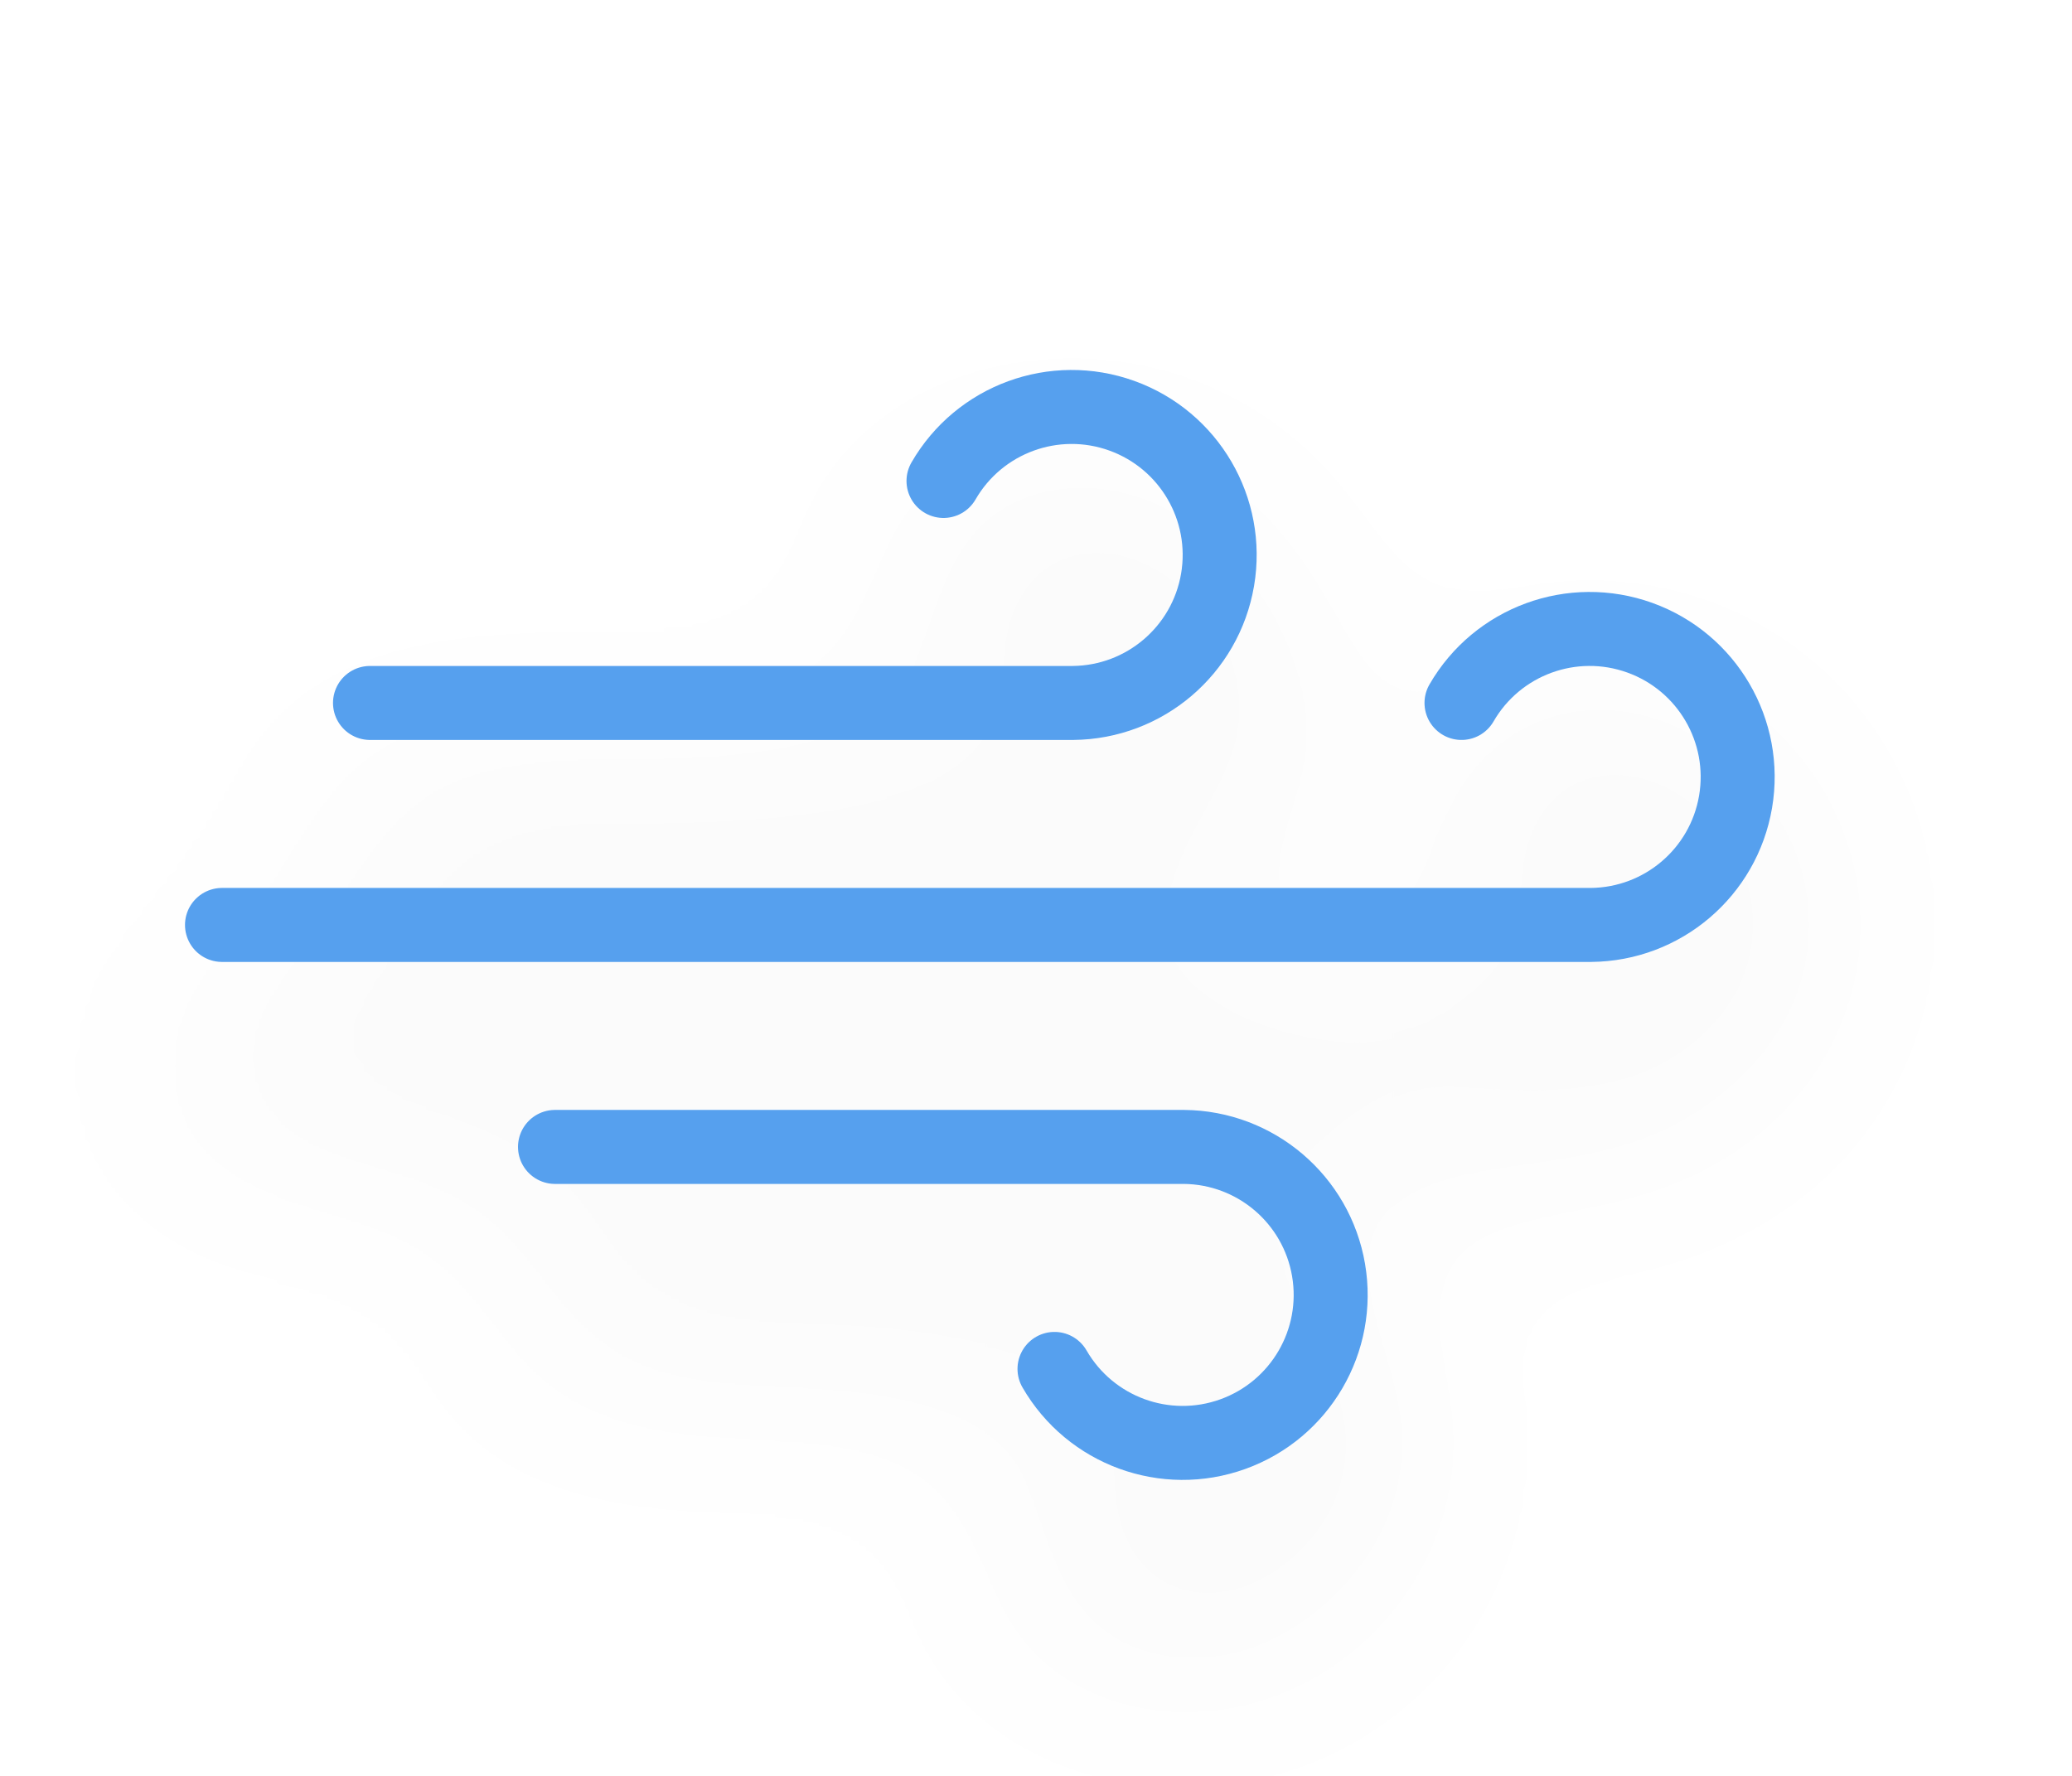
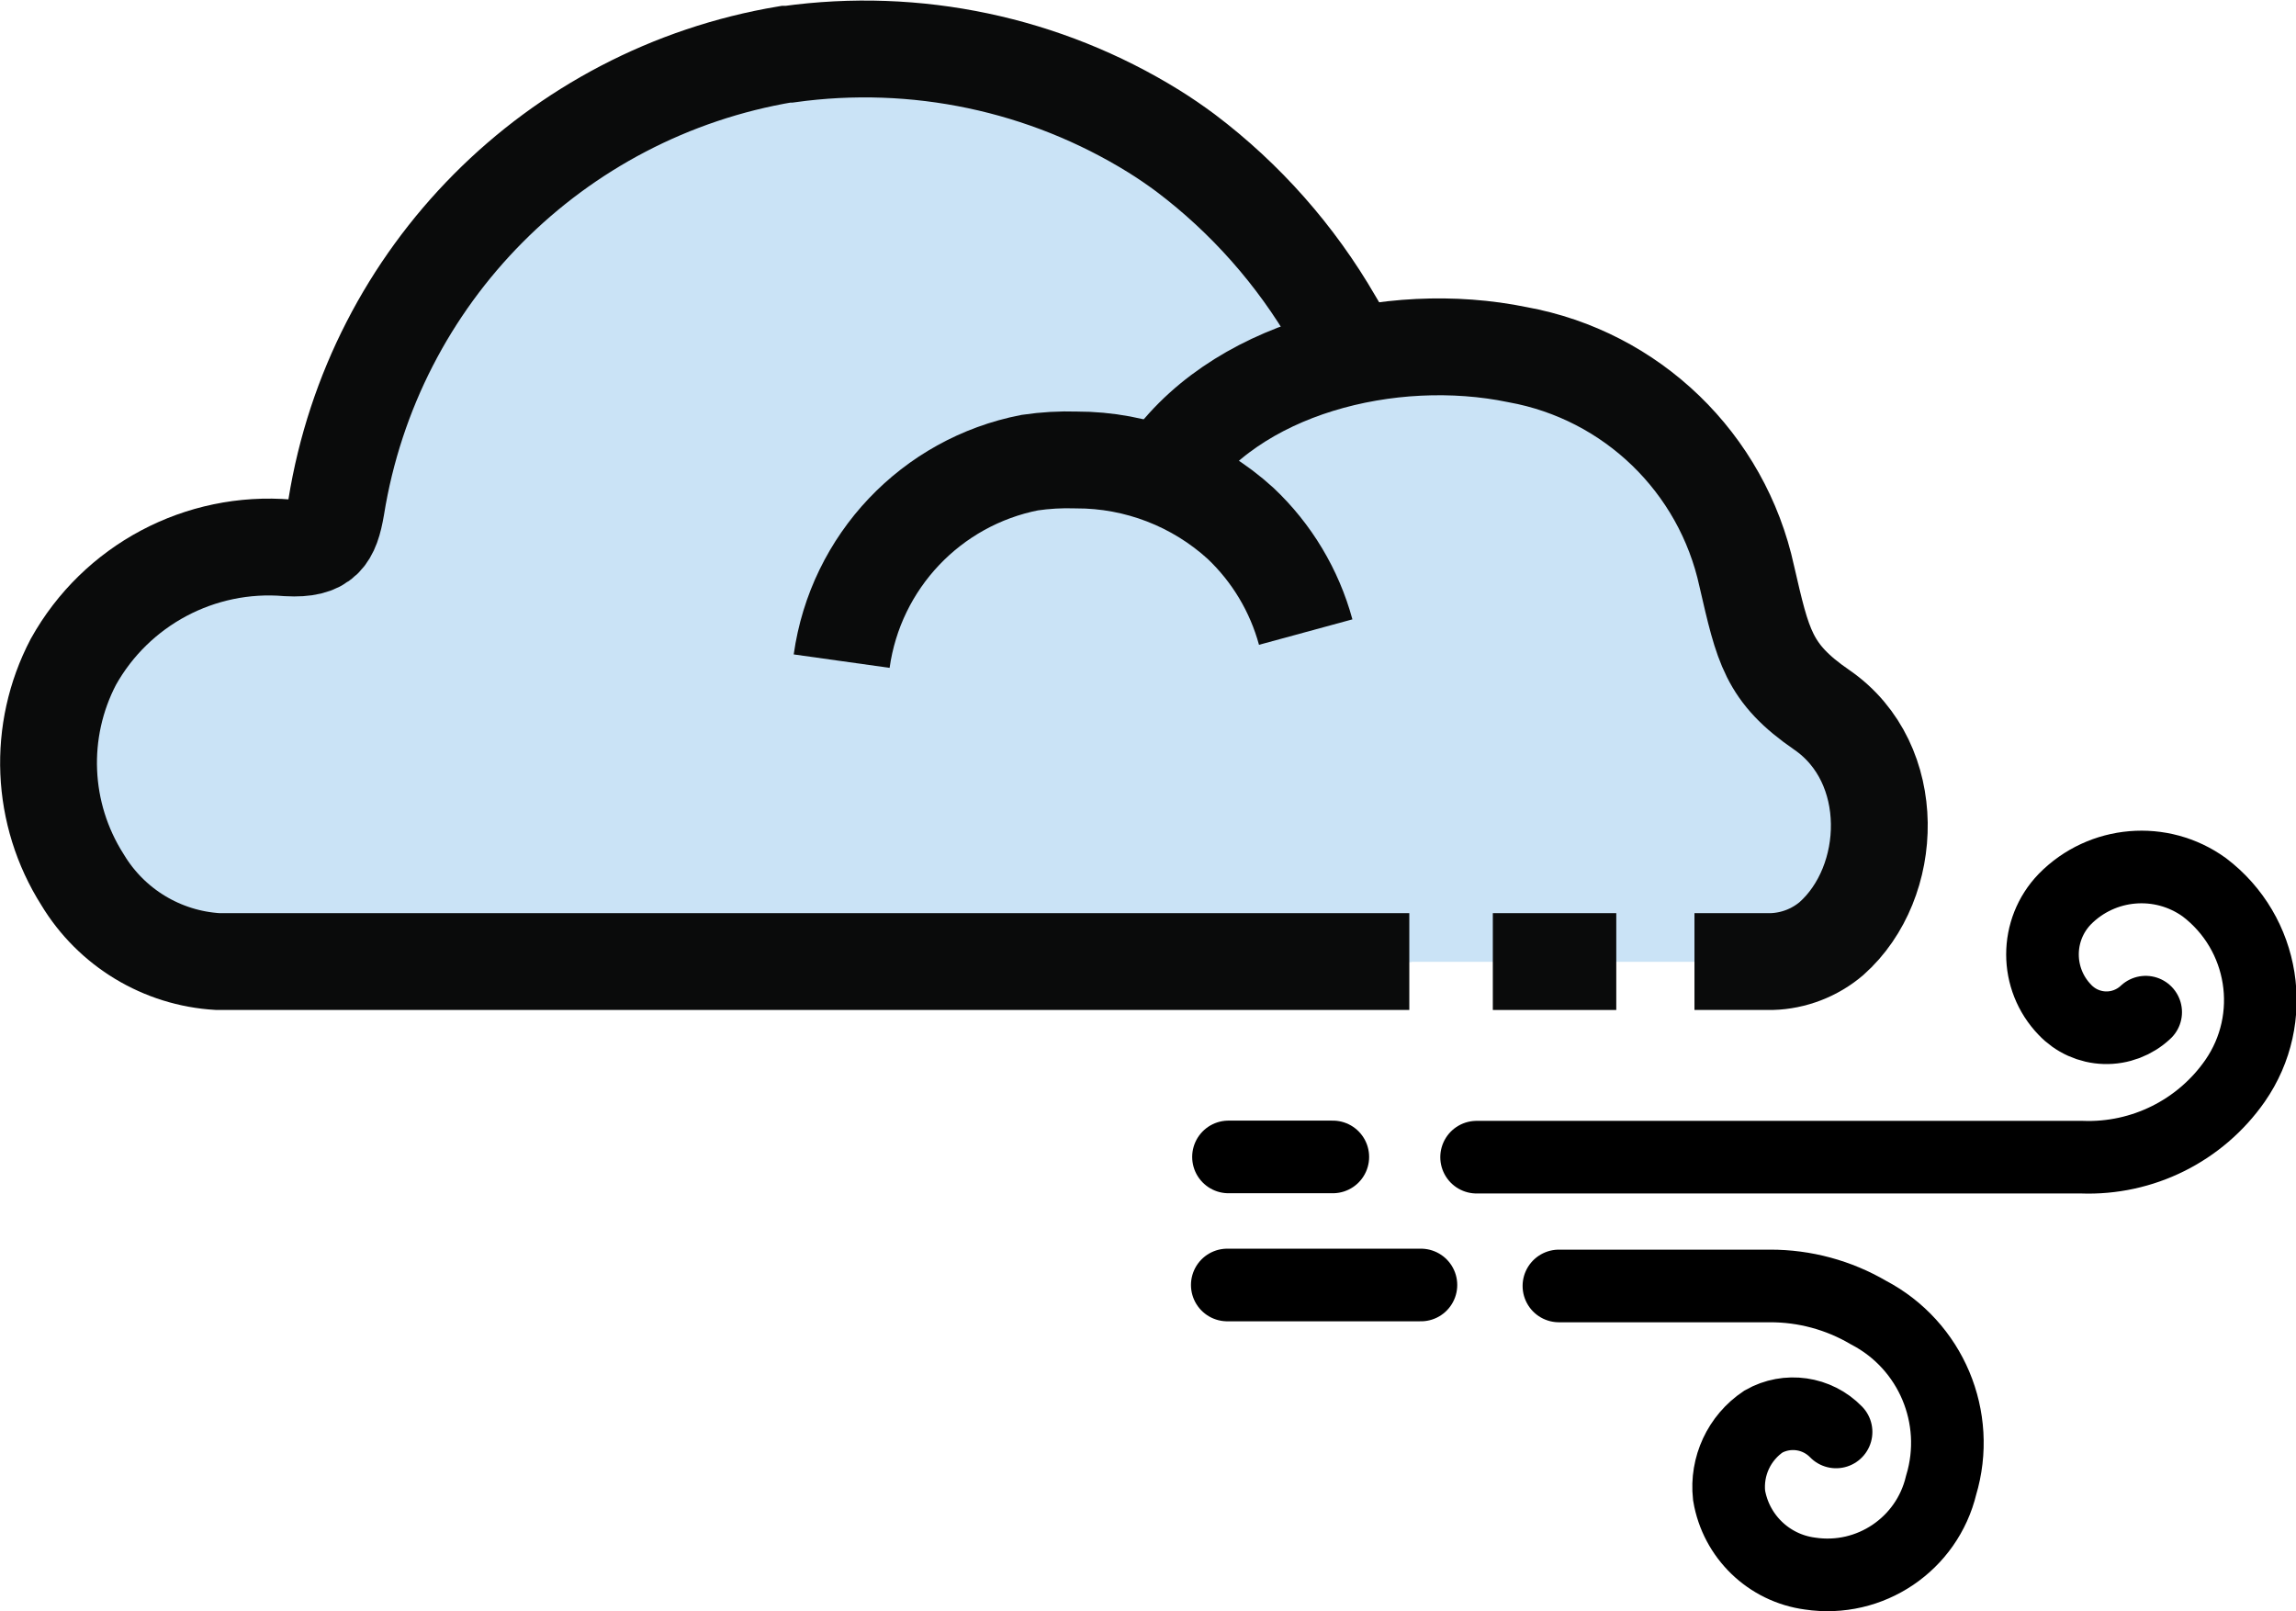
- <svg xmlns="http://www.w3.org/2000/svg" width="56" height="48" version="1.1">
+ <svg xmlns="http://www.w3.org/2000/svg" viewBox="0 0 94.85 66.53">
  <defs>
-     <filter id="blur" x="-.247" y="-.271" width="1.494" height="1.694">
-       <feGaussianBlur in="SourceAlpha" stdDeviation="3" />
-       <feOffset dx="0" dy="4" result="offsetblur" />
-       <feComponentTransfer>
-         <feFuncA slope="0.05" type="linear" />
-       </feComponentTransfer>
-       <feMerge>
-         <feMergeNode />
-         <feMergeNode in="SourceGraphic" />
-       </feMerge>
-     </filter>
+     <style>.cls-1{fill:#cae3f6;}.cls-2,.cls-3{fill:none;stroke-miterlimit:10;}.cls-2{stroke:#000;stroke-linecap:round;stroke-width:3px;}.cls-3{stroke:#0a0b0b;stroke-width:4px;}</style>
  </defs>
-   <g transform="translate(16 -2)" filter="url(#blur)">
-     <g class="am-weather-wind" transform="translate(-16,10)" fill="none" stroke="#57A0EE" stroke-linecap="round" stroke-width="2">
-       <path d="M25.5 5A4 4 0 1 1 29 11H10">
-       </path>
-       <path d="M39.5 11A4 4 0 1 1 43 17H6">
-       </path>
-       <path stroke-width="2" d="M28.5 29A4 4 0 1 0 32 23H15">
-       </path>
+   <g id="Layer_2" data-name="Layer 2">
+     <g id="Layer_1-2" data-name="Layer 1">
+       <path class="cls-1" d="M58.31,39.74H9.59a6.88,6.88,0,0,1-5.53-3.4,9,9,0,0,1,8.39-13.79c1.47.07,1.77-.47,2-1.71A22.53,22.53,0,0,1,32.82,2.08l.11,0A22.24,22.24,0,0,1,47.85,5.27c.44.27.88.58,1.31.9a23.18,23.18,0,0,1,6,7l.71,1.21" />
+       <path class="cls-1" d="M35.09,27.27A9.73,9.73,0,0,1,42.78,19a11.72,11.72,0,0,1,1.9-.15,9.88,9.88,0,0,1,6.72,2.64A9.57,9.57,0,0,1,54.07,26" />
+       <path class="cls-1" d="M48.25,19.49c2.82-4.4,9.31-6,14.48-4.95a11.85,11.85,0,0,1,9.38,9.2c.66,2.9.87,4,3.08,5.56,3.14,2.21,2.92,7.15.38,9.48a3.87,3.87,0,0,1-2.44.95H56.28" />
+       <line class="cls-1" x1="61.72" y1="39.73" x2="66.77" y2="39.73" />
+       <path class="cls-2" d="M58.7,53.08c-2.65,0-5.3,0-8,0" />
+       <path class="cls-2" d="M50.75,47.79c1.43,0,2.87,0,4.31,0" />
+       <path class="cls-2" d="M61,47.8q12.51,0,25,0a7.38,7.38,0,0,0,6.33-3.15,5.85,5.85,0,0,0-1.27-8,4.44,4.44,0,0,0-5.76.49,3.29,3.29,0,0,0,0,4.57,2.36,2.36,0,0,0,3.34.1" />
+       <path class="cls-2" d="M75.85,59.15a2.48,2.48,0,0,0-3-.43,3.25,3.25,0,0,0-1.42,3.05A3.91,3.91,0,0,0,74.77,65a4.83,4.83,0,0,0,5.42-3.65,6.07,6.07,0,0,0-3-7.13,8,8,0,0,0-4.07-1.1H64.4" />
+       <path class="cls-3" d="M58.22,39.72H9a7,7,0,0,1-5.59-3.38,9,9,0,0,1-.38-9,9.25,9.25,0,0,1,8.86-4.71c1.48.08,1.79-.46,2-1.69A22.6,22.6,0,0,1,32.47,2.24h.12A22.69,22.69,0,0,1,47.66,5.42q.66.41,1.32.9a23.26,23.26,0,0,1,6.11,6.91l.71,1.2" />
+       <path class="cls-3" d="M34.77,27.31a9.73,9.73,0,0,1,7.77-8.2A10.79,10.79,0,0,1,44.46,19a10.05,10.05,0,0,1,6.79,2.62,9.68,9.68,0,0,1,2.69,4.49" />
+       <path class="cls-3" d="M48.06,19.57c2.85-4.38,9.4-6,14.63-4.92a11.85,11.85,0,0,1,9.47,9.15c.67,2.89.88,4,3.11,5.53,3.18,2.2,3,7.12.39,9.44a4,4,0,0,1-2.47.95H70" />
+       <line class="cls-3" x1="61.67" y1="39.72" x2="66.77" y2="39.72" />
    </g>
  </g>
</svg>
